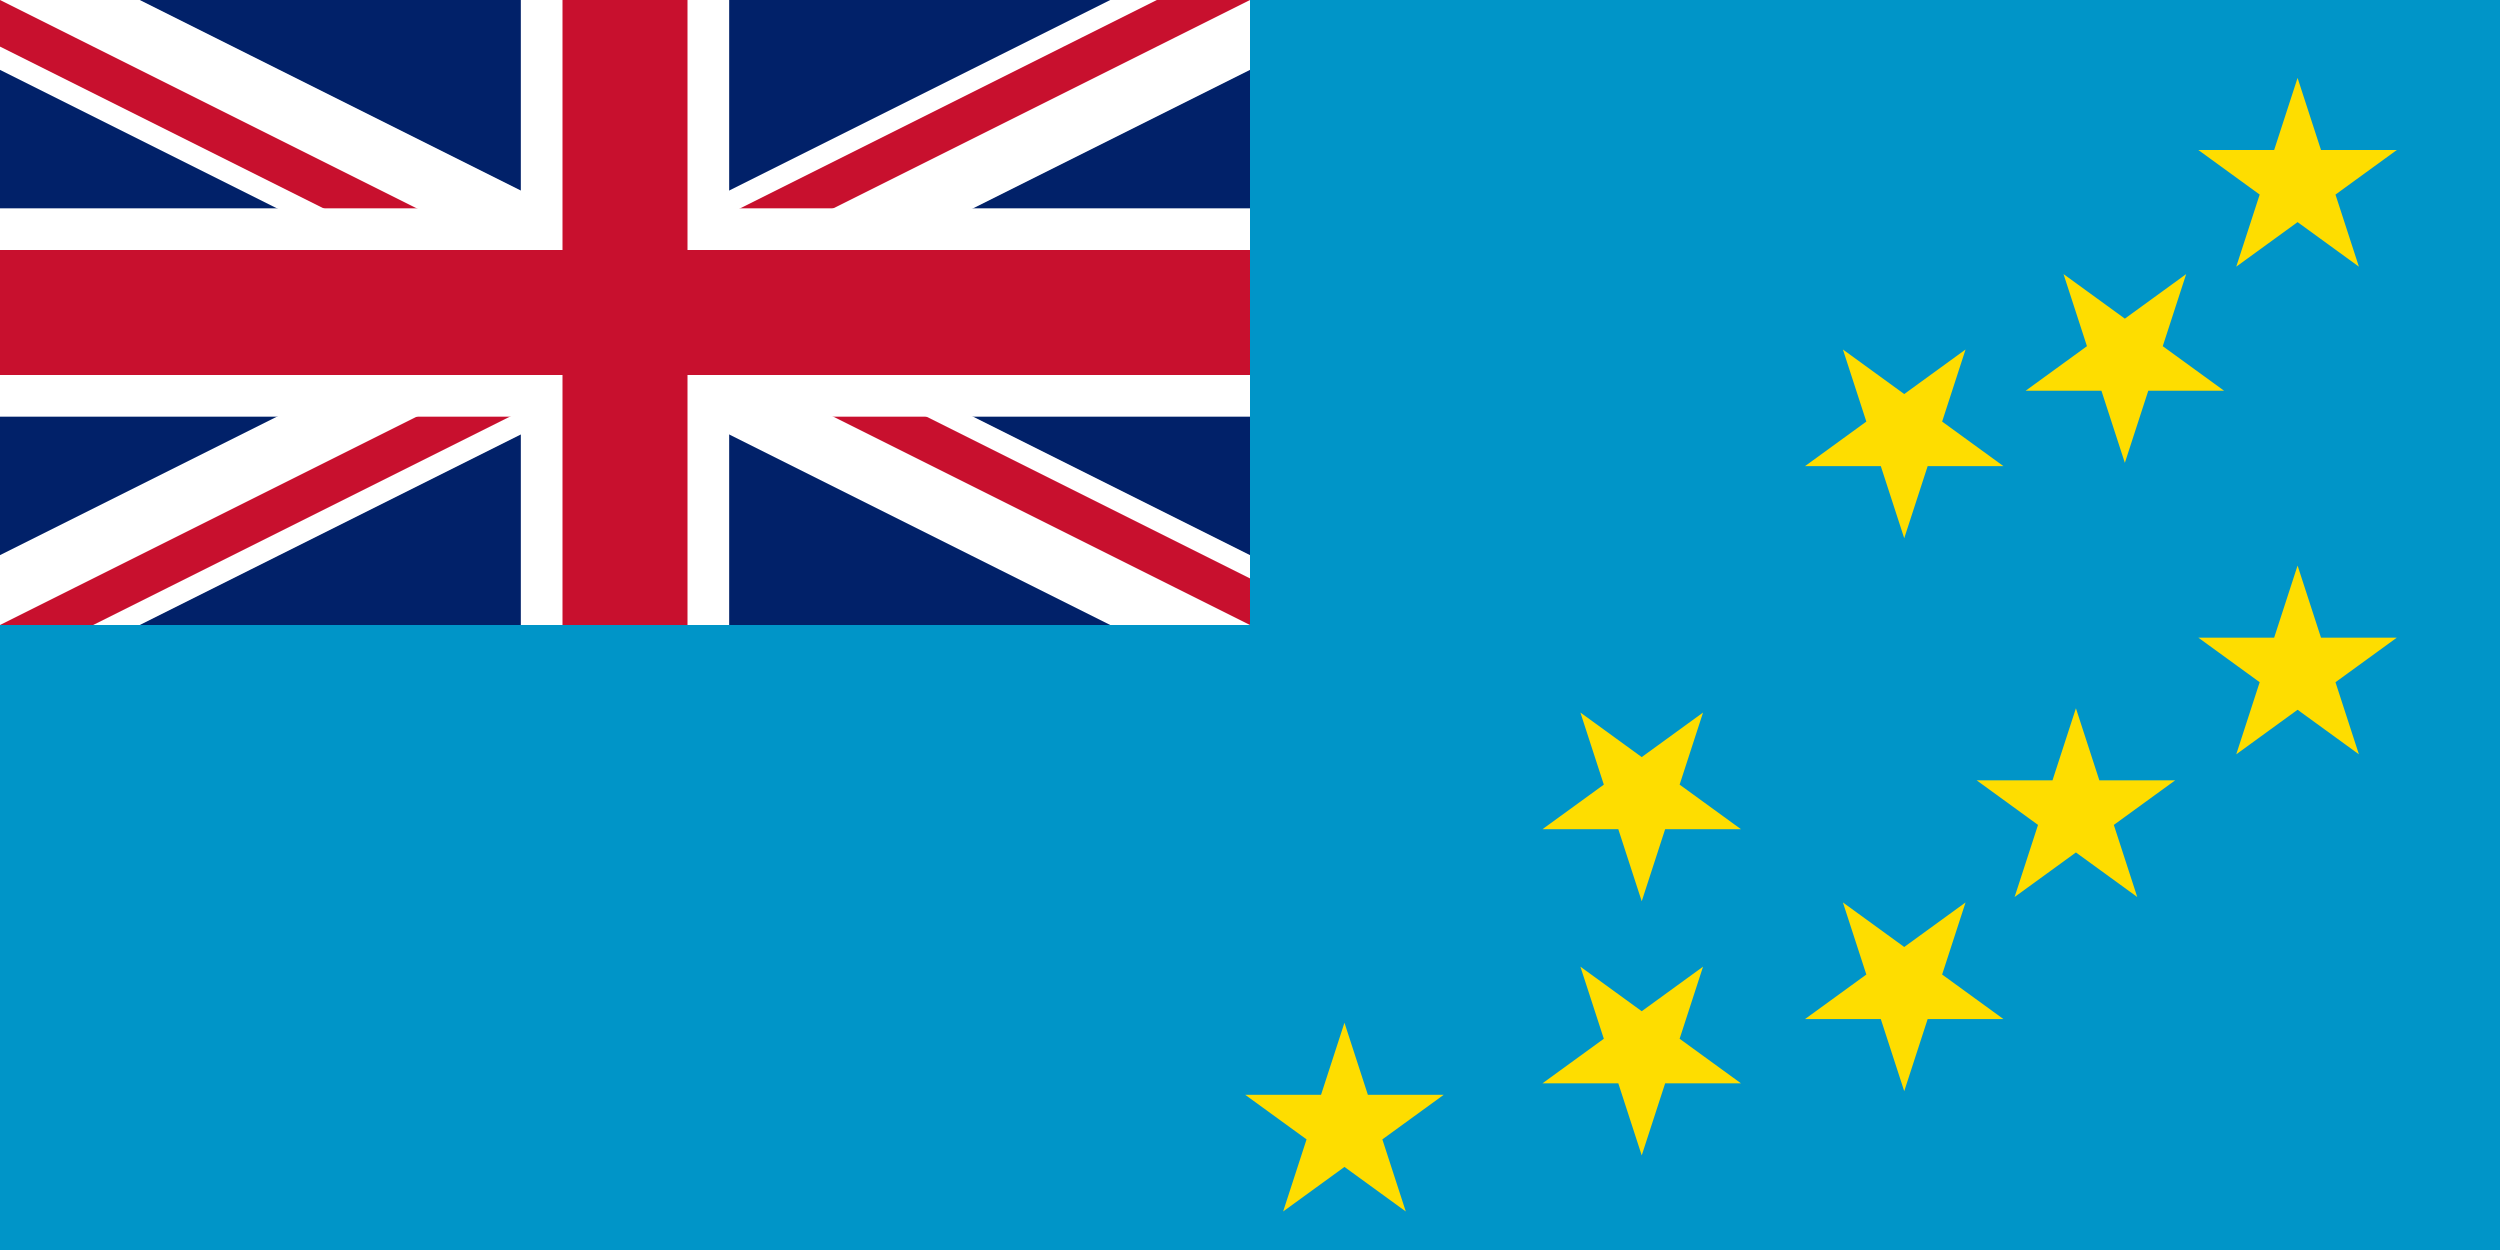
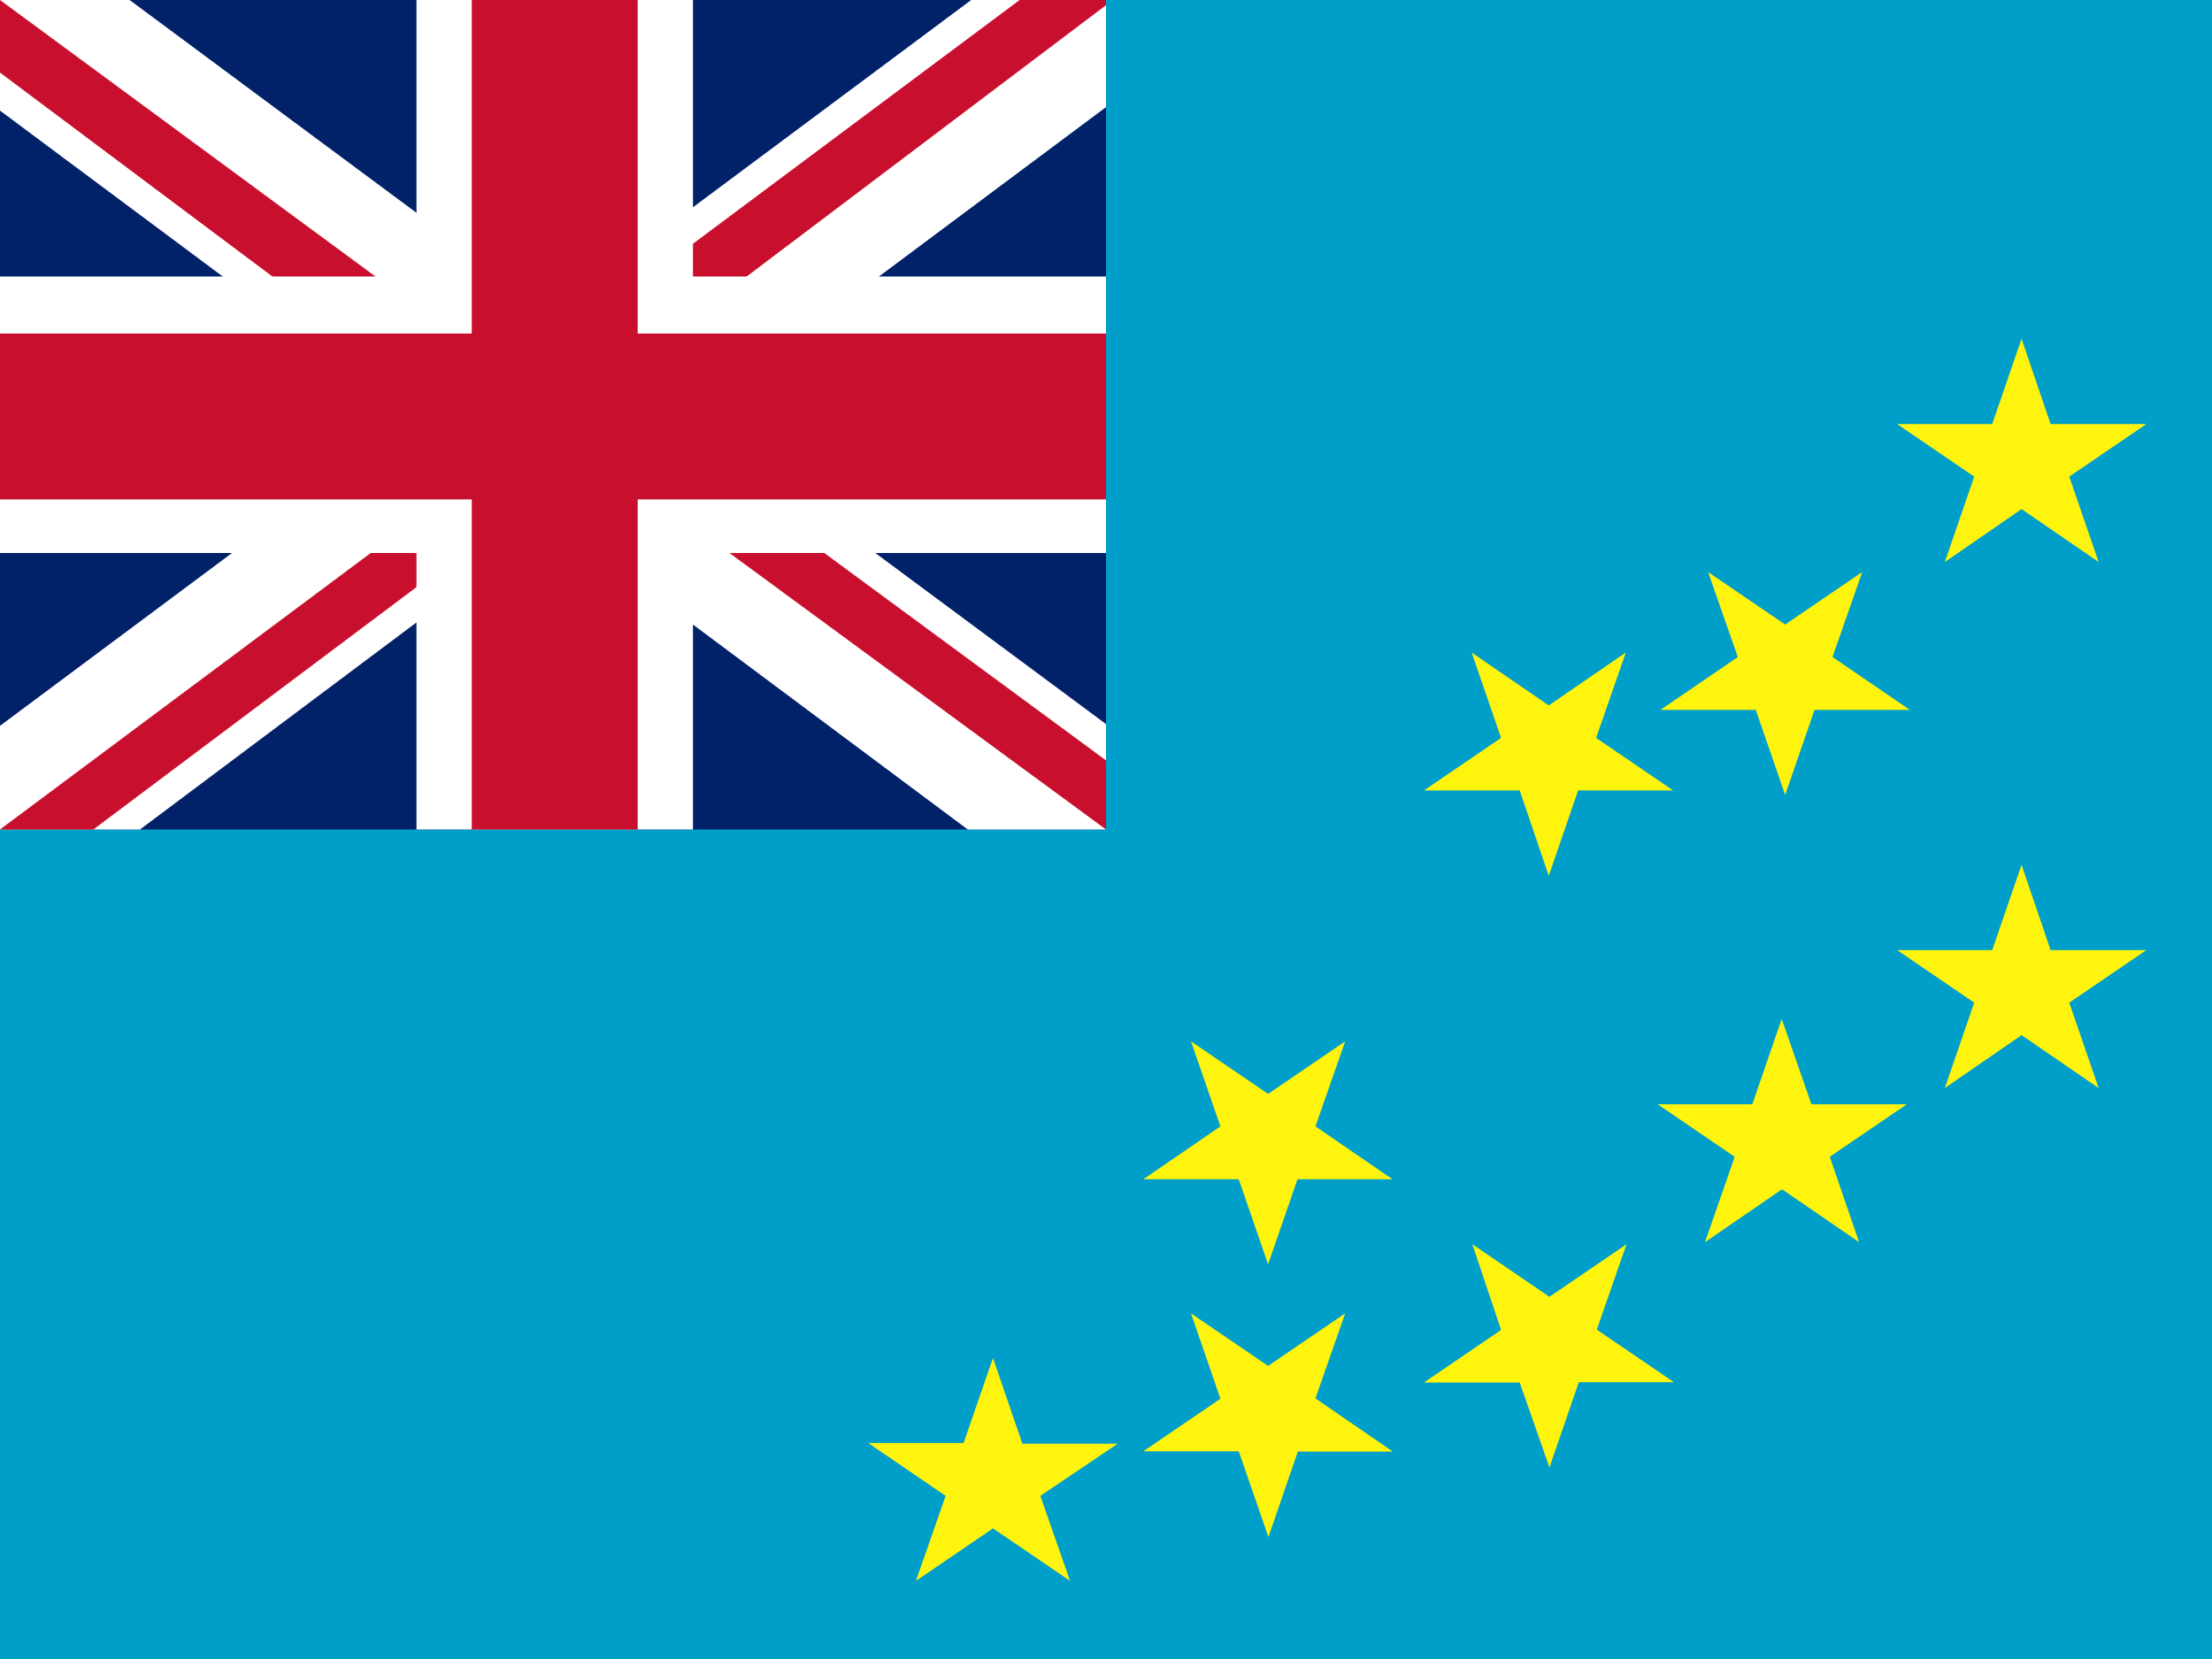
- <svg xmlns="http://www.w3.org/2000/svg" height="600" width="1200">
-   <clipPath id="a">
-     <path d="M0 0v150h700v150H600zm0 300v50h300V0h300z" />
-   </clipPath>
-   <path d="M0 0h1200v600H0z" fill="#012169" />
-   <path d="M0 0l600 300m0-300L0 300" stroke="#fff" stroke-width="60" />
-   <path clip-path="url(#a)" d="M0 0l600 300m0-300L0 300" stroke="#c8102e" stroke-width="40" />
-   <path d="M0 150h700M300 0v350" stroke="#fff" stroke-width="100" />
-   <path d="M0 150h700M300 0v350" stroke="#c8102e" stroke-width="60" />
-   <path d="M0 300h600V0h600v600H0z" fill="#0095c8" />
-   <g fill="#fedd00">
-     <path d="M645.34 490.913l29.436 90.597-77.066-55.992h95.26l-77.067 55.993zM817.462 464l-29.436 90.597L758.589 464l77.066 55.992h-95.26zM817.462 342.016l-29.436 90.597-29.437-90.597 77.066 55.992-95.26.001zM943.467 433.168l-29.437 90.597-29.436-90.597 77.066 55.992-95.26.001zM943.467 167.755l-29.437 90.597-29.436-90.597 77.066 55.992H866.4zM996.442 339.965l29.436 90.597-77.066-55.992h95.26l-77.067 55.993zM1049.365 131.561l-29.437 90.597-29.437-90.597 77.067 55.992-95.26.001zM1102.836 271.474l29.437 90.597-77.067-55.992h95.26l-77.067 55.993zM1102.836 37.405l29.437 90.597-77.067-55.992h95.26l-77.067 55.993z" />
-   </g>
+ <svg xmlns="http://www.w3.org/2000/svg" id="flag-icons-tv" viewBox="0 0 640 480">
+   <path fill="#009fca" d="M0 0h640v480H0z" />
+   <path fill="#fff40d" fill-rule="evenodd" d="M593.3 122.7H621l-22.3 15.2 8.5 24.7-22.3-15.3-22.2 15.3 8.5-24.7-22.3-15.2h27.5l8.5-24.7zm-69.2 196.8h27.6l-22.3 15.2 8.5 24.7-22.3-15.3-22.3 15.3 8.6-24.7-22.3-15.2H507l8.5-24.7zm69.2-44.6H621l-22.3 15.2 8.5 24.7-22.3-15.3-22.2 15.3 8.5-24.7-22.3-15.2h27.5l8.5-24.7zM295.8 417.7h27.6L301 432.8l8.6 24.6-22.3-15.2-22.3 15.2 8.6-24.6-22.4-15.3h27.6l8.5-24.6zm62.6-76.5h-27.6l22.3-15.3-8.5-24.6 22.3 15.2 22.3-15.2-8.6 24.6 22.3 15.3h-27.5l-8.5 24.6zm81.3-112.5H412l22.3-15.2-8.5-24.7 22.3 15.3 22.3-15.3-8.6 24.7 22.3 15.2h-27.5l-8.5 24.7zm68.3-23.3h-27.6l22.4-15.3-8.6-24.6 22.3 15.2 22.3-15.2-8.6 24.6 22.4 15.3H525l-8.5 24.6zM439.7 400H412l22.3-15.2L426 360l22.3 15.2 22.3-15.2-8.6 24.7 22.3 15.2h-27.5l-8.5 24.7zm-81.3 19.9h-27.6l22.3-15.2-8.5-24.7 22.3 15.2 22.3-15.2-8.6 24.6L403 420h-27.5l-8.5 24.7z" />
+   <path fill="#012169" d="M0 0h320v240H0z" />
+   <path fill="#FFF" d="m37.5 0 122 90.5L281 0h39v31l-120 89.5 120 89V240h-40l-120-89.5L40.5 240H0v-30l119.5-89L0 32V0z" />
+   <path fill="#C8102E" d="M212 140.5 320 220v20l-135.5-99.5zm-92 10 3 17.5-96 72H0zM320 0v1.5l-124.5 94 1-22L295 0zM0 0l119.5 88h-30L0 21z" />
+   <path fill="#FFF" d="M120.5 0v240h80V0zM0 80v80h320V80z" />
+   <path fill="#C8102E" d="M0 96.5v48h320v-48zM136.5 0v240h48V0z" />
</svg>
